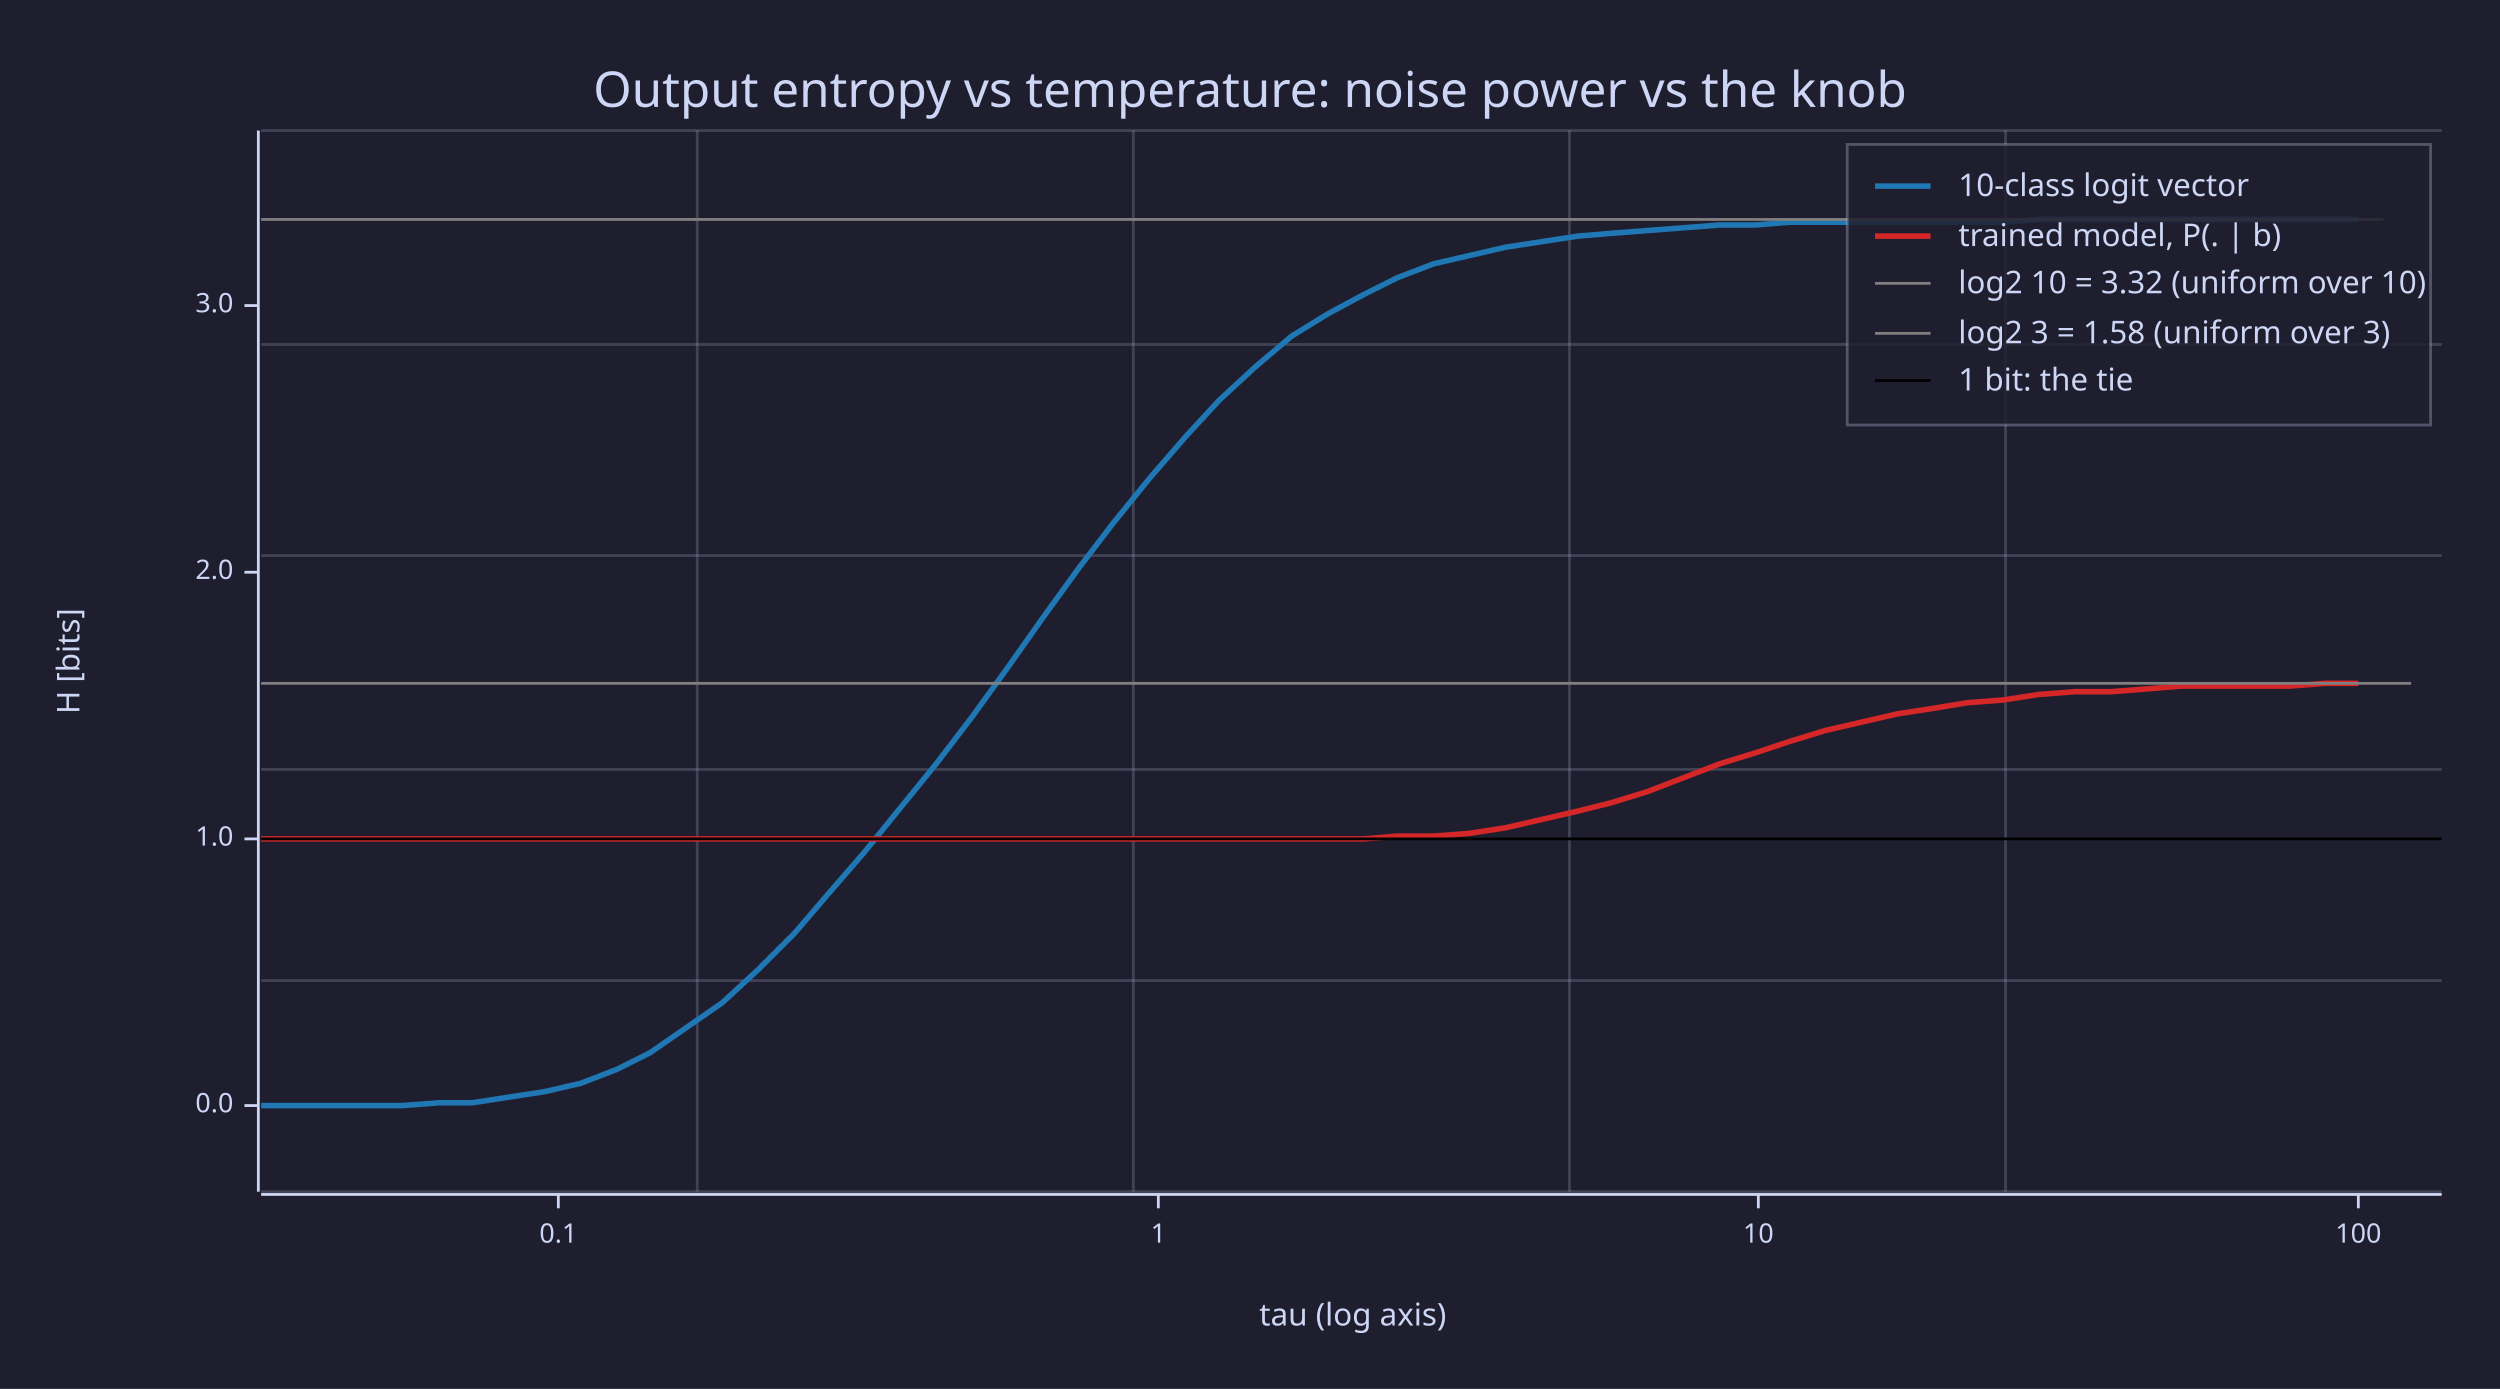
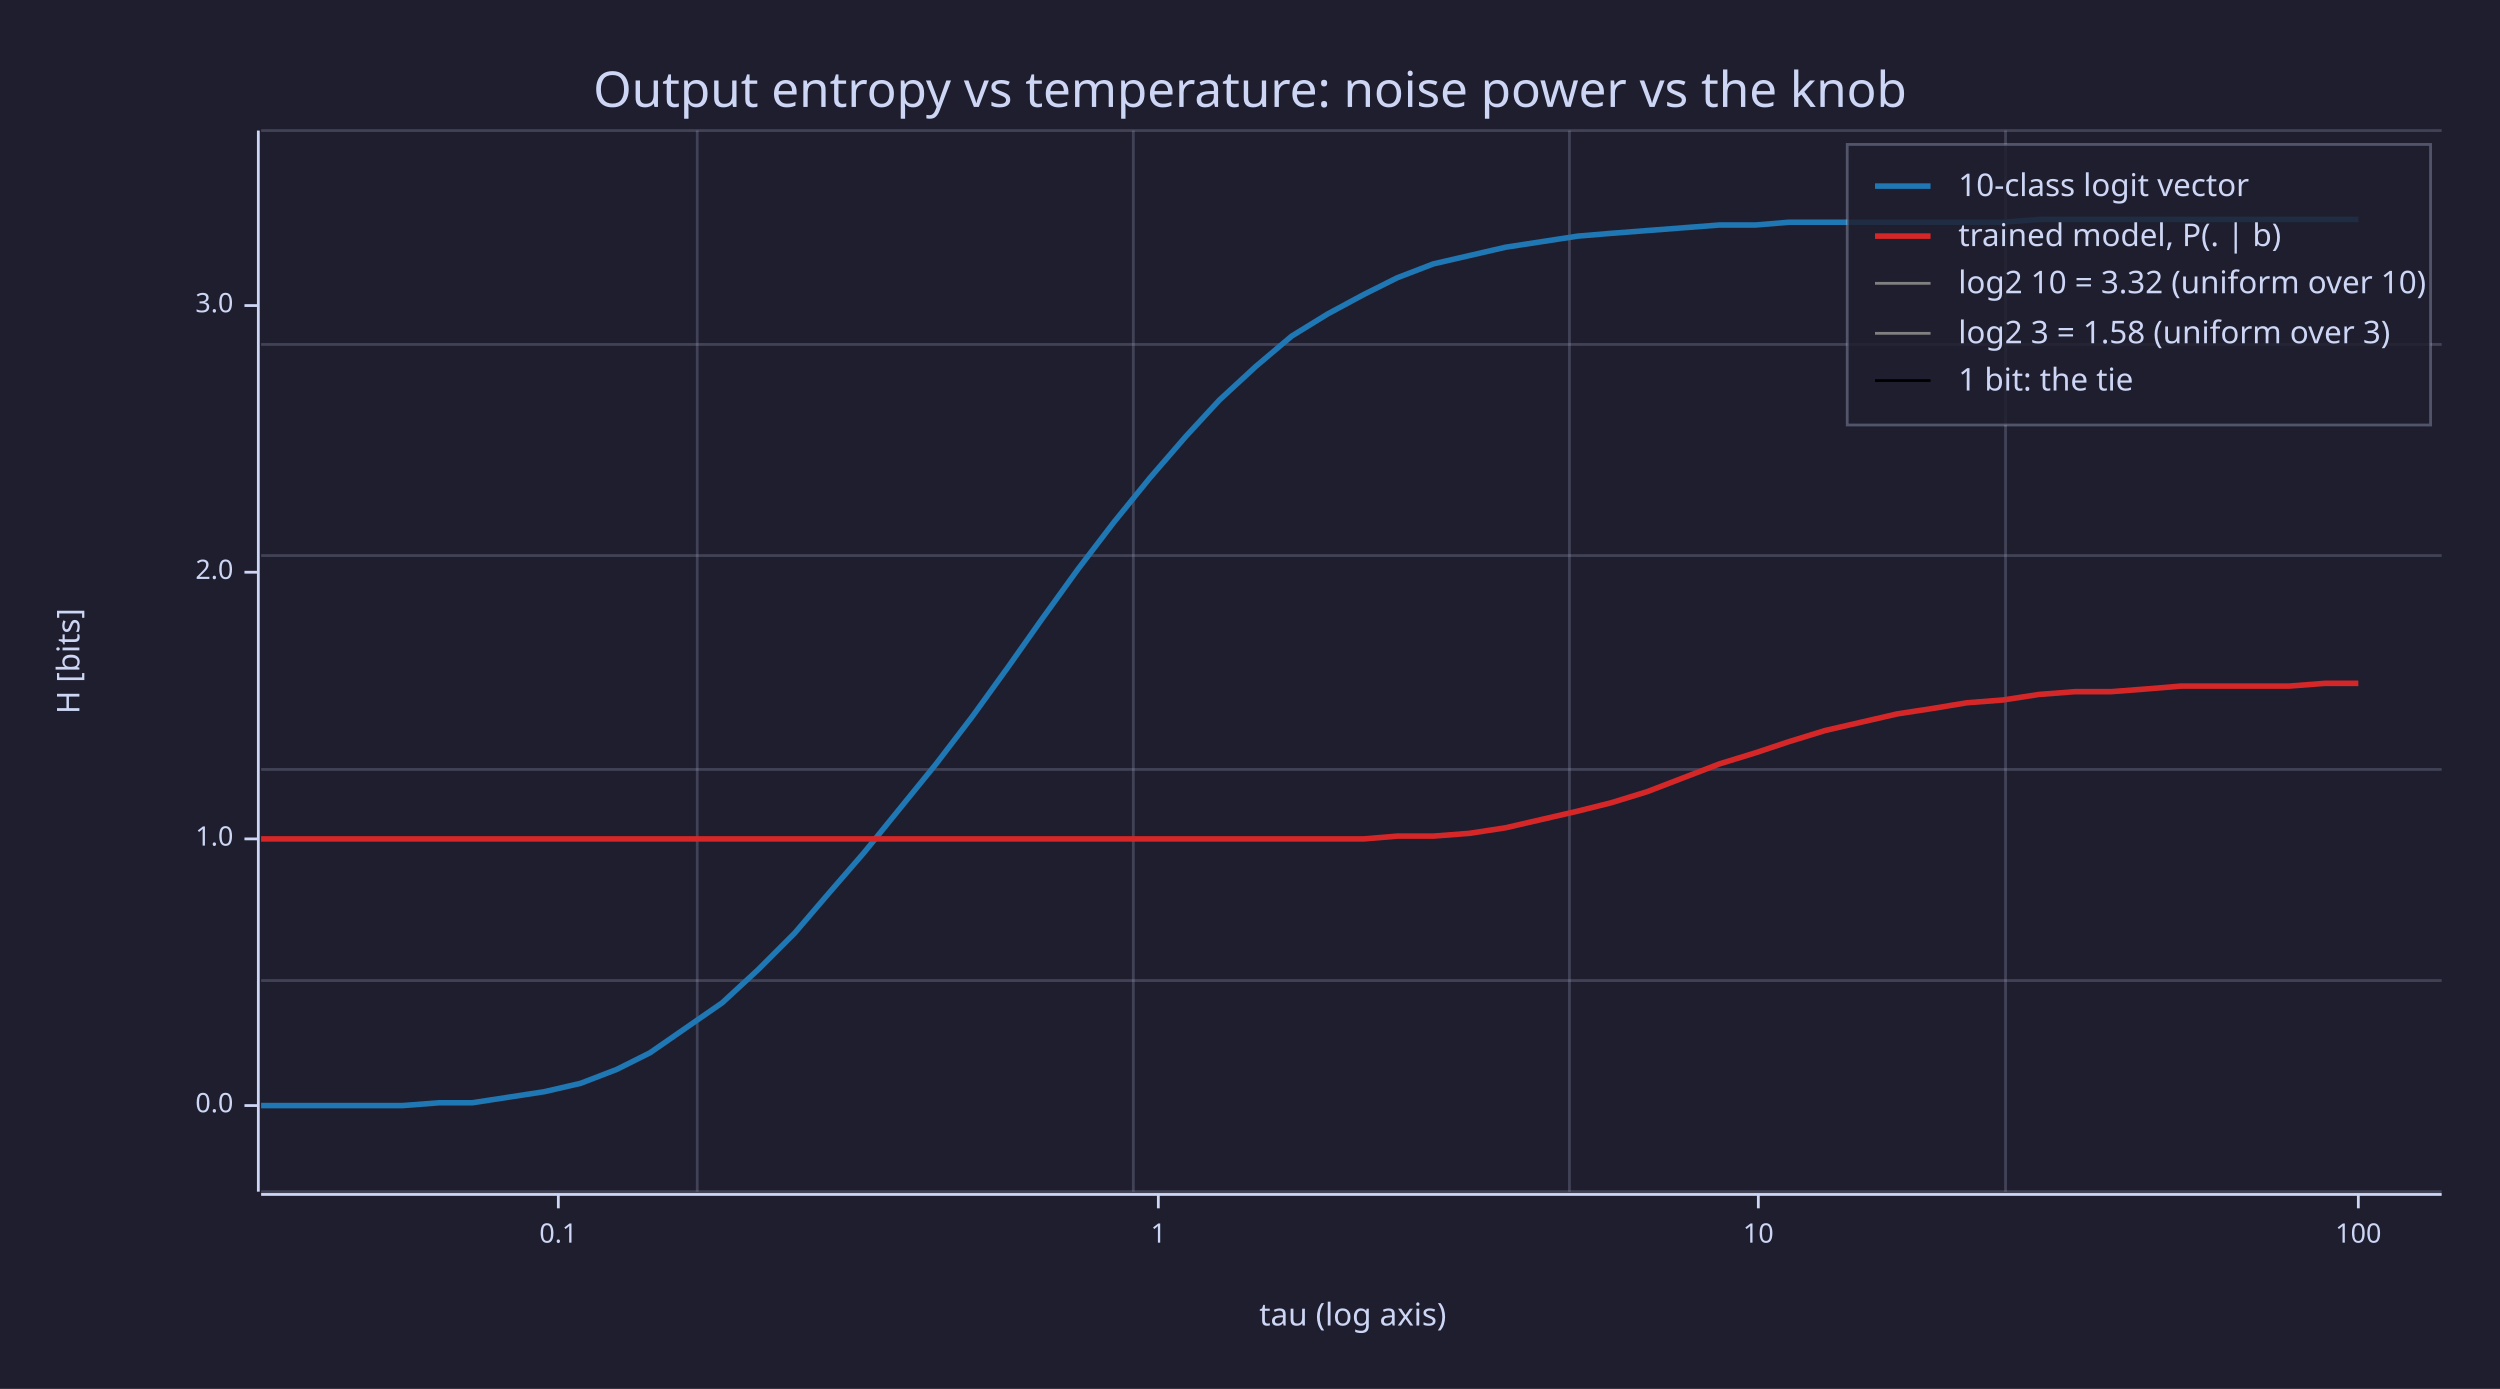
<svg xmlns="http://www.w3.org/2000/svg" width="900" height="500" viewBox="0 0 900 500">
  <rect x="0" y="0" width="900" height="500" opacity="1" fill="#1E1E2E" stroke="none" />
  <text x="450" y="25" dy="0.76em" text-anchor="middle" font-family="sans-serif" font-size="17.742" opacity="1" fill="#CDD6F4">
Output entropy vs temperature: noise power vs the knob
</text>
  <text x="20" y="238" dy="0.76em" text-anchor="middle" font-family="sans-serif" font-size="11.29" opacity="1" fill="#CDD6F4" transform="rotate(270, 20, 238)">
H [bits]
</text>
  <text x="487" y="480" dy="-0.5ex" text-anchor="middle" font-family="sans-serif" font-size="11.29" opacity="1" fill="#CDD6F4">
tau (log axis)
</text>
  <polyline fill="none" opacity="1" stroke="#CDD6F4" stroke-width="1" points="93,47 93,429 " />
  <text x="84" y="398" dy="0.5ex" text-anchor="end" font-family="sans-serif" font-size="9.677" opacity="1" fill="#CDD6F4">
0.0
</text>
  <polyline fill="none" opacity="1" stroke="#CDD6F4" stroke-width="1" points="88,398 93,398 " />
  <text x="84" y="302" dy="0.5ex" text-anchor="end" font-family="sans-serif" font-size="9.677" opacity="1" fill="#CDD6F4">
1.0
</text>
  <polyline fill="none" opacity="1" stroke="#CDD6F4" stroke-width="1" points="88,302 93,302 " />
  <text x="84" y="206" dy="0.5ex" text-anchor="end" font-family="sans-serif" font-size="9.677" opacity="1" fill="#CDD6F4">
2.0
</text>
  <polyline fill="none" opacity="1" stroke="#CDD6F4" stroke-width="1" points="88,206 93,206 " />
  <text x="84" y="110" dy="0.5ex" text-anchor="end" font-family="sans-serif" font-size="9.677" opacity="1" fill="#CDD6F4">
3.0
</text>
  <polyline fill="none" opacity="1" stroke="#CDD6F4" stroke-width="1" points="88,110 93,110 " />
  <polyline fill="none" opacity="1" stroke="#CDD6F4" stroke-width="1" points="94,430 879,430 " />
  <text x="201" y="440" dy="0.76em" text-anchor="middle" font-family="sans-serif" font-size="9.677" opacity="1" fill="#CDD6F4">
0.1
</text>
  <polyline fill="none" opacity="1" stroke="#CDD6F4" stroke-width="1" points="201,430 201,435 " />
  <text x="417" y="440" dy="0.76em" text-anchor="middle" font-family="sans-serif" font-size="9.677" opacity="1" fill="#CDD6F4">
1
</text>
  <polyline fill="none" opacity="1" stroke="#CDD6F4" stroke-width="1" points="417,430 417,435 " />
  <text x="633" y="440" dy="0.76em" text-anchor="middle" font-family="sans-serif" font-size="9.677" opacity="1" fill="#CDD6F4">
10
</text>
  <polyline fill="none" opacity="1" stroke="#CDD6F4" stroke-width="1" points="633,430 633,435 " />
  <text x="849" y="440" dy="0.76em" text-anchor="middle" font-family="sans-serif" font-size="9.677" opacity="1" fill="#CDD6F4">
100
</text>
  <polyline fill="none" opacity="1" stroke="#CDD6F4" stroke-width="1" points="849,430 849,435 " />
  <polyline fill="none" opacity="0.3" stroke="#9696B4" stroke-width="1" points="94,429 879,429 " />
  <polyline fill="none" opacity="0.3" stroke="#9696B4" stroke-width="1" points="94,353 879,353 " />
  <polyline fill="none" opacity="0.3" stroke="#9696B4" stroke-width="1" points="94,277 879,277 " />
  <polyline fill="none" opacity="0.3" stroke="#9696B4" stroke-width="1" points="94,200 879,200 " />
  <polyline fill="none" opacity="0.3" stroke="#9696B4" stroke-width="1" points="94,124 879,124 " />
  <polyline fill="none" opacity="0.3" stroke="#9696B4" stroke-width="1" points="94,47 879,47 " />
  <polyline fill="none" opacity="0.3" stroke="#9696B4" stroke-width="1" points="251,429 251,47 " />
  <polyline fill="none" opacity="0.3" stroke="#9696B4" stroke-width="1" points="408,429 408,47 " />
  <polyline fill="none" opacity="0.3" stroke="#9696B4" stroke-width="1" points="565,429 565,47 " />
  <polyline fill="none" opacity="0.3" stroke="#9696B4" stroke-width="1" points="722,429 722,47 " />
  <polyline fill="none" opacity="1" stroke="#1F77B4" stroke-width="2" points="94,398 106,398 119,398 132,398 145,398 158,397 170,397 183,395 196,393 209,390 222,385 234,379 247,370 260,361 273,349 286,336 298,322 311,307 324,291 337,275 350,258 363,240 375,223 388,205 401,188 414,172 427,157 439,144 452,132 465,121 478,113 491,106 503,100 516,95 529,92 542,89 555,87 568,85 580,84 593,83 606,82 619,81 632,81 644,80 657,80 670,80 683,80 696,80 708,80 721,80 734,79 747,79 760,79 773,79 785,79 798,79 811,79 824,79 837,79 849,79 " />
  <polyline fill="none" opacity="1" stroke="#D62728" stroke-width="2" points="94,302 106,302 119,302 132,302 145,302 158,302 170,302 183,302 196,302 209,302 222,302 234,302 247,302 260,302 273,302 286,302 298,302 311,302 324,302 337,302 350,302 363,302 375,302 388,302 401,302 414,302 427,302 439,302 452,302 465,302 478,302 491,302 503,301 516,301 529,300 542,298 555,295 568,292 580,289 593,285 606,280 619,275 632,271 644,267 657,263 670,260 683,257 696,255 708,253 721,252 734,250 747,249 760,249 773,248 785,247 798,247 811,247 824,247 837,246 849,246 " />
-   <polyline fill="none" opacity="1" stroke="#808080" stroke-width="1" points="94,79 858,79 " />
-   <polyline fill="none" opacity="1" stroke="#808080" stroke-width="1" points="94,246 868,246 " />
-   <polyline fill="none" opacity="1" stroke="#000000" stroke-width="1" points="94,302 879,302 " />
  <rect x="665" y="52" width="210" height="101" opacity="0.85" fill="#1E1E2E" stroke="none" />
  <rect x="665" y="52" width="210" height="101" opacity="0.3" fill="none" stroke="#CDD6F4" />
  <text x="705" y="62" dy="0.76em" text-anchor="start" font-family="sans-serif" font-size="11.29" opacity="1" fill="#CDD6F4">
10-class logit vector
</text>
  <text x="705" y="80" dy="0.76em" text-anchor="start" font-family="sans-serif" font-size="11.29" opacity="1" fill="#CDD6F4">
trained model, P(. | b)
</text>
  <text x="705" y="97" dy="0.76em" text-anchor="start" font-family="sans-serif" font-size="11.29" opacity="1" fill="#CDD6F4">
log2 10 = 3.32 (uniform over 10)
</text>
  <text x="705" y="115" dy="0.76em" text-anchor="start" font-family="sans-serif" font-size="11.29" opacity="1" fill="#CDD6F4">
log2 3 = 1.58 (uniform over 3)
</text>
  <text x="705" y="132" dy="0.76em" text-anchor="start" font-family="sans-serif" font-size="11.29" opacity="1" fill="#CDD6F4">
1 bit: the tie
</text>
  <polyline fill="none" opacity="1" stroke="#1F77B4" stroke-width="2" points="675,67 695,67 " />
  <polyline fill="none" opacity="1" stroke="#D62728" stroke-width="2" points="675,85 695,85 " />
  <polyline fill="none" opacity="1" stroke="#808080" stroke-width="1" points="675,102 695,102 " />
  <polyline fill="none" opacity="1" stroke="#808080" stroke-width="1" points="675,120 695,120 " />
  <polyline fill="none" opacity="1" stroke="#000000" stroke-width="1" points="675,137 695,137 " />
</svg>
